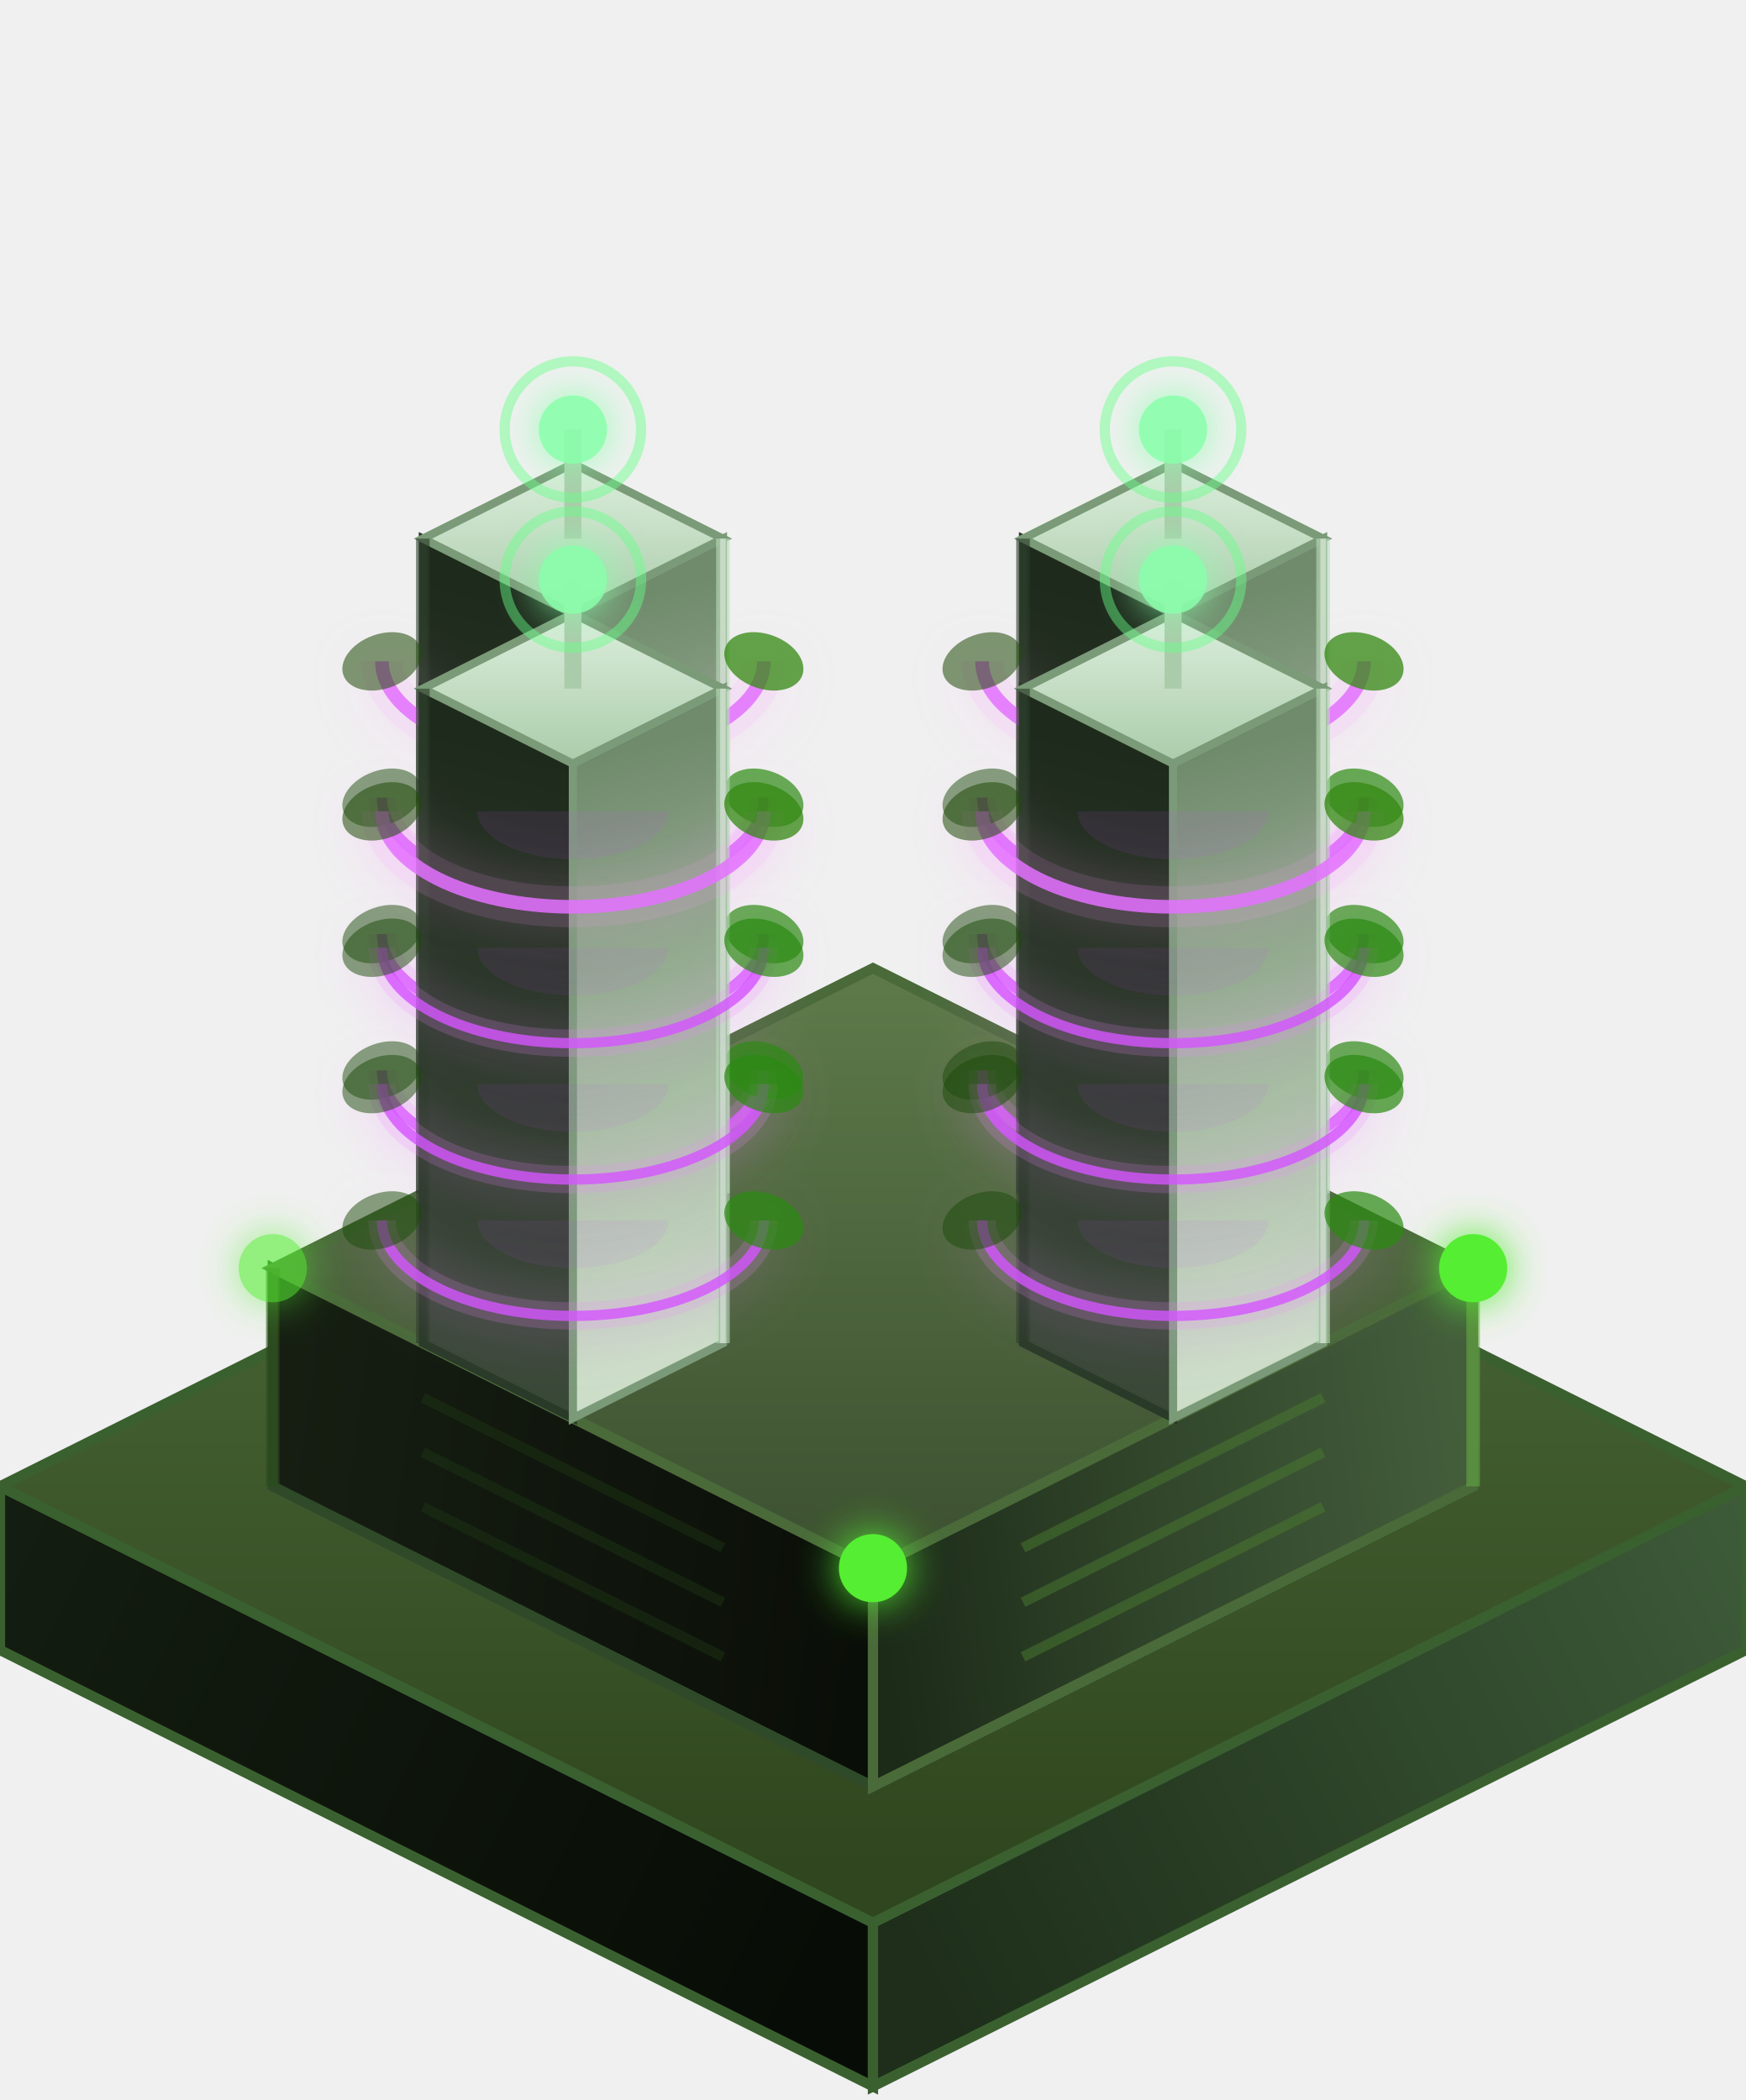
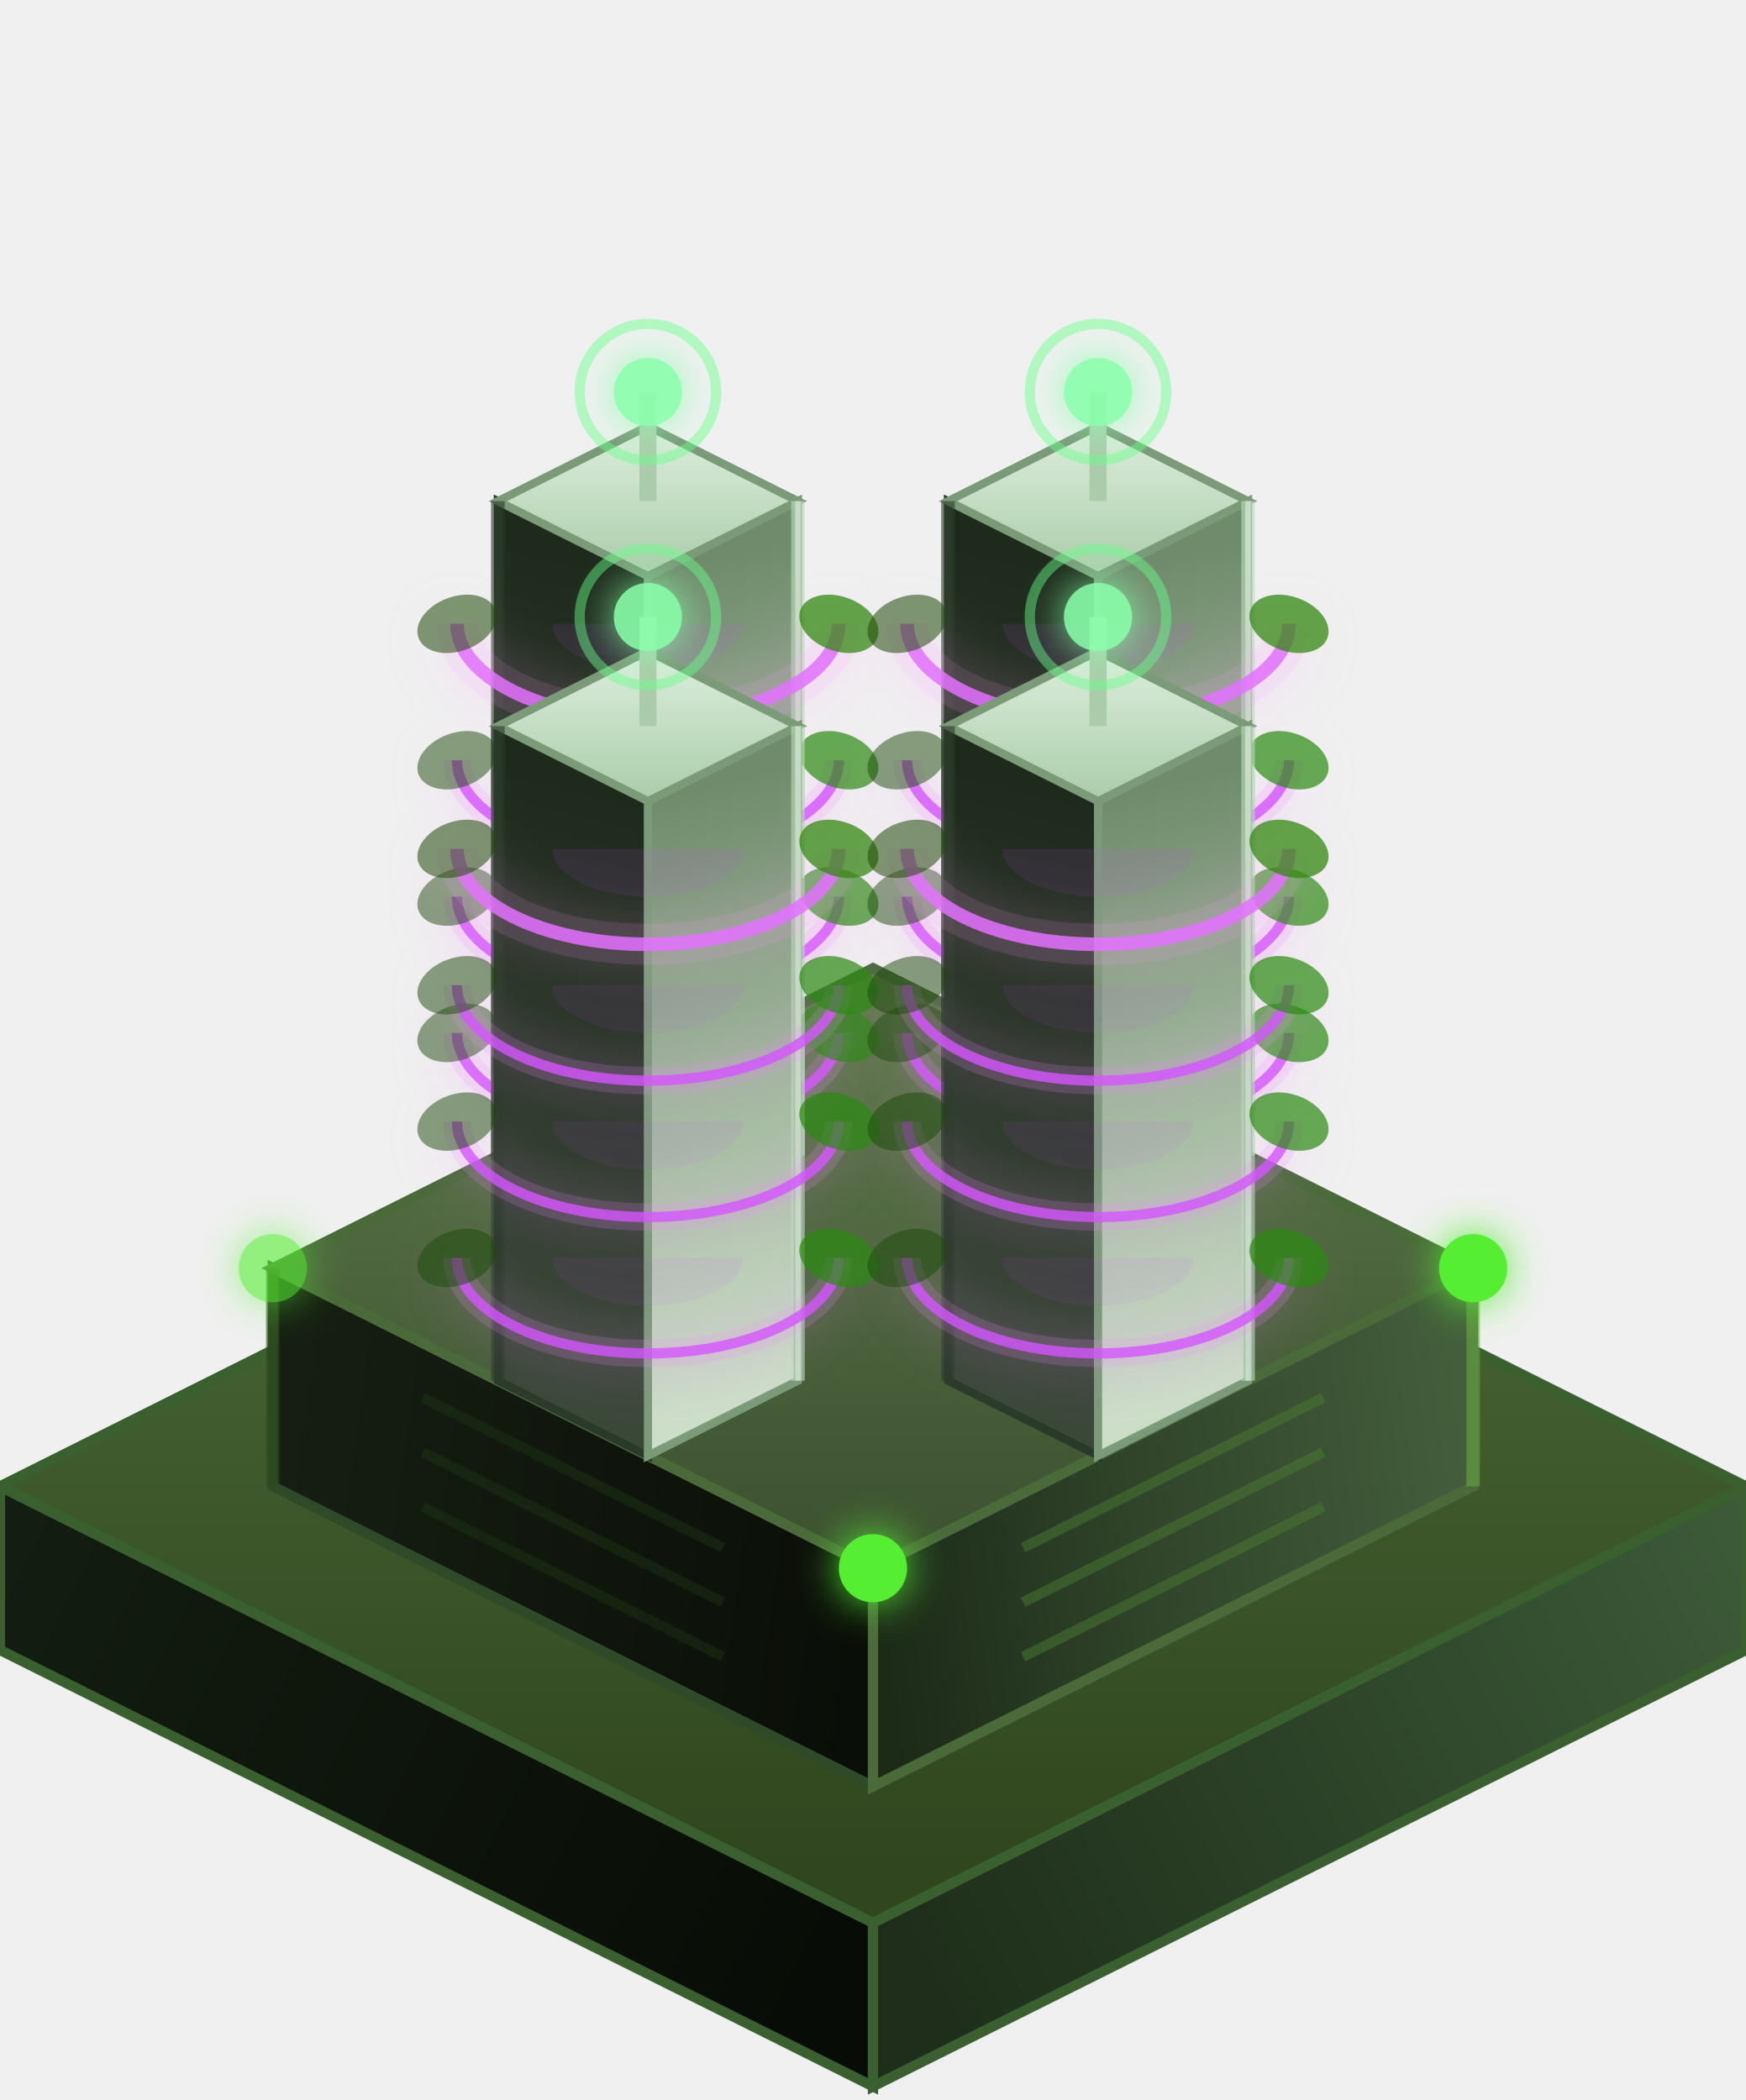
<svg xmlns="http://www.w3.org/2000/svg" viewBox="-128 -178 256 308" width="256" height="308">
  <defs>
    <linearGradient id="fR" gradientUnits="userSpaceOnUse" x1="128" y1="32" x2="0" y2="96">
      <stop offset="0%" stop-color="#3e5c3a" />
      <stop offset="100%" stop-color="#1e2e1a" />
    </linearGradient>
    <linearGradient id="fL" gradientUnits="userSpaceOnUse" x1="-128" y1="32" x2="0" y2="96">
      <stop offset="0%" stop-color="#141e12" />
      <stop offset="100%" stop-color="#080c06" />
    </linearGradient>
    <linearGradient id="fT" gradientUnits="userSpaceOnUse" x1="0" y1="-32" x2="0" y2="96">
      <stop offset="0%" stop-color="#50703e" />
      <stop offset="100%" stop-color="#30461e" />
    </linearGradient>
    <linearGradient id="bR" gradientUnits="userSpaceOnUse" x1="88" y1="4" x2="0" y2="16">
      <stop offset="0%" stop-color="#445e3c" />
      <stop offset="60%" stop-color="#2e4228" />
      <stop offset="100%" stop-color="#1c2a18" />
    </linearGradient>
    <linearGradient id="bL" gradientUnits="userSpaceOnUse" x1="-88" y1="4" x2="0" y2="16">
      <stop offset="0%" stop-color="#161e12" />
      <stop offset="100%" stop-color="#0a0e08" />
    </linearGradient>
    <linearGradient id="bT" gradientUnits="userSpaceOnUse" x1="0" y1="-72" x2="0" y2="16">
      <stop offset="0%" stop-color="#5e7a4a" />
      <stop offset="100%" stop-color="#3c5030" />
    </linearGradient>
    <linearGradient id="tR" gradientUnits="userSpaceOnUse" x1="22" y1="-53" x2="0" y2="-138">
      <stop offset="0%" stop-color="#ccddc8" />
      <stop offset="50%" stop-color="#a0b89c" />
      <stop offset="100%" stop-color="#708a6c" />
    </linearGradient>
    <linearGradient id="tL" gradientUnits="userSpaceOnUse" x1="-22" y1="-53" x2="0" y2="-138">
      <stop offset="0%" stop-color="#3a4838" />
      <stop offset="100%" stop-color="#1e2a1c" />
    </linearGradient>
    <linearGradient id="tTop" gradientUnits="userSpaceOnUse" x1="0" y1="-160" x2="0" y2="-138">
      <stop offset="0%" stop-color="#ddeedd" />
      <stop offset="100%" stop-color="#aaccaa" />
    </linearGradient>
    <filter id="glow" x="-60%" y="-60%" width="220%" height="220%">
      <feGaussianBlur stdDeviation="3" result="blur" />
      <feMerge>
        <feMergeNode in="blur" />
        <feMergeNode in="SourceGraphic" />
      </feMerge>
    </filter>
    <filter id="softglow" x="-80%" y="-80%" width="260%" height="260%">
      <feGaussianBlur stdDeviation="6" result="blur" />
      <feMerge>
        <feMergeNode in="blur" />
        <feMergeNode in="SourceGraphic" />
      </feMerge>
    </filter>
    <filter id="ringbloom" x="-100%" y="-100%" width="300%" height="300%">
      <feGaussianBlur stdDeviation="4" result="blur" />
      <feMerge>
        <feMergeNode in="blur" />
        <feMergeNode in="SourceGraphic" />
      </feMerge>
    </filter>
  </defs>
  <polygon points="-128,64 0,128 0,104 -128,40" fill="url(#fL)" stroke="#3a6030" stroke-width="1.5" />
  <polygon points="128,64 0,128 0,104 128,40" fill="url(#fR)" stroke="#3a6030" stroke-width="1.5" />
  <polygon points="0,-24 128,40 0,104 -128,40" fill="url(#fT)" stroke="#3a6030" stroke-width="1.5" />
  <g transform="translate(0, 36)">
    <polygon points="-88,4 0,48 0,16 -88,-28" fill="url(#bL)" stroke="#2e4a28" stroke-width="1.5" />
    <polygon points="88,4 0,48 0,16 88,-28" fill="url(#bR)" stroke="#4a6a3a" stroke-width="1.5" />
    <polygon points="0,-72 88,-28 0,16 -88,-28" fill="url(#bT)" stroke="#4a6a3a" stroke-width="1.5" />
    <line x1="88" y1="4" x2="88" y2="-28" stroke="#66aa44" stroke-width="2" opacity="0.55" />
    <line x1="66" y1="7" x2="22" y2="29" stroke="#4a7a30" stroke-width="1.5" opacity="0.5" />
    <line x1="66" y1="-1" x2="22" y2="21" stroke="#4a7a30" stroke-width="1.5" opacity="0.5" />
    <line x1="66" y1="-9" x2="22" y2="13" stroke="#4a7a30" stroke-width="1.5" opacity="0.5" />
    <line x1="-88" y1="4" x2="-88" y2="-28" stroke="#2a4a18" stroke-width="2" opacity="0.55" />
    <line x1="-66" y1="7" x2="-22" y2="29" stroke="#1e3a14" stroke-width="1.5" opacity="0.4" />
    <line x1="-66" y1="-1" x2="-22" y2="21" stroke="#1e3a14" stroke-width="1.5" opacity="0.4" />
    <line x1="-66" y1="-9" x2="-22" y2="13" stroke="#1e3a14" stroke-width="1.5" opacity="0.4" />
    <circle cx="88" cy="-28" r="5" fill="#55ee33" filter="url(#glow)" />
    <circle cx="-88" cy="-28" r="5" fill="#55ee33" filter="url(#glow)" opacity="0.6" />
    <circle cx="0" cy="16" r="5" fill="#55ee33" filter="url(#glow)" />
-     <g transform="translate(-44, 14)">
-       <polygon points="-22,-53 0,-42 0,-138 -22,-149" fill="url(#tL)" stroke="#2a3a28" stroke-width="1.2" />
-       <polygon points="22,-53 0,-42 0,-138 22,-149" fill="url(#tR)" stroke="#7a9a78" stroke-width="1.2" />
-       <polygon points="0,-160 22,-149 0,-138 -22,-149" fill="url(#tTop)" stroke="#7a9a78" stroke-width="1.2" />
-       <line x1="22" y1="-53" x2="22" y2="-149" stroke="#bbddbb" stroke-width="2" opacity="0.6" />
-       <line x1="22" y1="-53" x2="22" y2="-149" stroke="#ffffff" stroke-width="0.8" opacity="0.4" />
-       <line x1="-22" y1="-53" x2="-22" y2="-149" stroke="#2a3a28" stroke-width="2" opacity="0.6" />
-       <g transform="translate(0, 11)">
-         <path d="M 28,-82 A 28,14 0 0,1 -28,-82" fill="none" stroke="#cc44ff" stroke-width="1.5" opacity="0.8" />
-         <path d="M 28,-82 A 28,14 0 0,1 -28,-82" fill="none" stroke="#ee88ff" stroke-width="4" opacity="0.25" filter="url(#ringbloom)" />
-         <path d="M 14,-82 A 14,7 0 0,1 -14,-82 Z" fill="#cc44ff" opacity="0.08" />
-         <path d="M 28,-102 A 28,14 0 0,1 -28,-102" fill="none" stroke="#cc44ff" stroke-width="1.5" opacity="0.8" />
-         <path d="M 28,-102 A 28,14 0 0,1 -28,-102" fill="none" stroke="#ee88ff" stroke-width="4" opacity="0.25" filter="url(#ringbloom)" />
-         <path d="M 14,-102 A 14,7 0 0,1 -14,-102 Z" fill="#cc44ff" opacity="0.08" />
-         <path d="M 28,-122 A 28,14 0 0,1 -28,-122" fill="none" stroke="#cc44ff" stroke-width="1.5" opacity="0.8" />
-         <path d="M 28,-122 A 28,14 0 0,1 -28,-122" fill="none" stroke="#ee88ff" stroke-width="4" opacity="0.25" filter="url(#ringbloom)" />
-         <path d="M 14,-122 A 14,7 0 0,1 -14,-122 Z" fill="#cc44ff" opacity="0.08" />
-         <path d="M 28,-142 A 28,14 0 0,1 -28,-142" fill="none" stroke="#dd66ff" stroke-width="2" opacity="0.85" />
-         <path d="M 28,-142 A 28,14 0 0,1 -28,-142" fill="none" stroke="#ff99ff" stroke-width="6" opacity="0.2" filter="url(#ringbloom)" />
-         <path d="M 14,-142 A 14,7 0 0,1 -14,-142 Z" fill="#cc44ff" opacity="0.1" />
-         <ellipse cx="28" cy="-82" rx="6" ry="4" fill="#2a8a10" opacity="0.7" transform="rotate(20,28,-82)" />
-         <ellipse cx="28" cy="-102" rx="6" ry="4" fill="#2a8a10" opacity="0.7" transform="rotate(20,28,-102)" />
-         <ellipse cx="28" cy="-122" rx="6" ry="4" fill="#2a8a10" opacity="0.7" transform="rotate(20,28,-122)" />
-         <ellipse cx="28" cy="-142" rx="6" ry="4" fill="#338810" opacity="0.75" transform="rotate(20,28,-142)" />
-         <ellipse cx="-28" cy="-82" rx="6" ry="4" fill="#1a4a08" opacity="0.5" transform="rotate(-20,-28,-82)" />
-         <ellipse cx="-28" cy="-102" rx="6" ry="4" fill="#1a4a08" opacity="0.5" transform="rotate(-20,-28,-102)" />
-         <ellipse cx="-28" cy="-122" rx="6" ry="4" fill="#1a4a08" opacity="0.5" transform="rotate(-20,-28,-122)" />
-         <ellipse cx="-28" cy="-142" rx="6" ry="4" fill="#1f4a08" opacity="0.55" transform="rotate(-20,-28,-142)" />
-         <line x1="0" y1="-160" x2="0" y2="-176" stroke="#aaccaa" stroke-width="2.5" />
-         <circle cx="0" cy="-176" r="5" fill="#88ffaa" opacity="0.9" filter="url(#glow)" />
-         <circle cx="0" cy="-176" r="10" fill="none" stroke="#66ff88" stroke-width="1.5" opacity="0.45" />
-       </g>
-     </g>
-     <g transform="translate(44, 14)">
-       <polygon points="-22,-53 0,-42 0,-138 -22,-149" fill="url(#tL)" stroke="#2a3a28" stroke-width="1.2" />
-       <polygon points="22,-53 0,-42 0,-138 22,-149" fill="url(#tR)" stroke="#7a9a78" stroke-width="1.2" />
-       <polygon points="0,-160 22,-149 0,-138 -22,-149" fill="url(#tTop)" stroke="#7a9a78" stroke-width="1.2" />
-       <line x1="22" y1="-53" x2="22" y2="-149" stroke="#bbddbb" stroke-width="2" opacity="0.6" />
-       <line x1="22" y1="-53" x2="22" y2="-149" stroke="#ffffff" stroke-width="0.8" opacity="0.4" />
-       <line x1="-22" y1="-53" x2="-22" y2="-149" stroke="#2a3a28" stroke-width="2" opacity="0.6" />
-       <g transform="translate(0, 11)">
-         <path d="M 28,-82 A 28,14 0 0,1 -28,-82" fill="none" stroke="#cc44ff" stroke-width="1.5" opacity="0.8" />
-         <path d="M 28,-82 A 28,14 0 0,1 -28,-82" fill="none" stroke="#ee88ff" stroke-width="4" opacity="0.25" filter="url(#ringbloom)" />
-         <path d="M 14,-82 A 14,7 0 0,1 -14,-82 Z" fill="#cc44ff" opacity="0.08" />
-         <path d="M 28,-102 A 28,14 0 0,1 -28,-102" fill="none" stroke="#cc44ff" stroke-width="1.5" opacity="0.8" />
-         <path d="M 28,-102 A 28,14 0 0,1 -28,-102" fill="none" stroke="#ee88ff" stroke-width="4" opacity="0.25" filter="url(#ringbloom)" />
-         <path d="M 14,-102 A 14,7 0 0,1 -14,-102 Z" fill="#cc44ff" opacity="0.08" />
-         <path d="M 28,-122 A 28,14 0 0,1 -28,-122" fill="none" stroke="#cc44ff" stroke-width="1.5" opacity="0.8" />
-         <path d="M 28,-122 A 28,14 0 0,1 -28,-122" fill="none" stroke="#ee88ff" stroke-width="4" opacity="0.25" filter="url(#ringbloom)" />
-         <path d="M 14,-122 A 14,7 0 0,1 -14,-122 Z" fill="#cc44ff" opacity="0.08" />
-         <path d="M 28,-142 A 28,14 0 0,1 -28,-142" fill="none" stroke="#dd66ff" stroke-width="2" opacity="0.85" />
-         <path d="M 28,-142 A 28,14 0 0,1 -28,-142" fill="none" stroke="#ff99ff" stroke-width="6" opacity="0.2" filter="url(#ringbloom)" />
-         <path d="M 14,-142 A 14,7 0 0,1 -14,-142 Z" fill="#cc44ff" opacity="0.1" />
-         <ellipse cx="28" cy="-82" rx="6" ry="4" fill="#2a8a10" opacity="0.7" transform="rotate(20,28,-82)" />
-         <ellipse cx="28" cy="-102" rx="6" ry="4" fill="#2a8a10" opacity="0.7" transform="rotate(20,28,-102)" />
-         <ellipse cx="28" cy="-122" rx="6" ry="4" fill="#2a8a10" opacity="0.7" transform="rotate(20,28,-122)" />
-         <ellipse cx="28" cy="-142" rx="6" ry="4" fill="#338810" opacity="0.75" transform="rotate(20,28,-142)" />
-         <ellipse cx="-28" cy="-82" rx="6" ry="4" fill="#1a4a08" opacity="0.5" transform="rotate(-20,-28,-82)" />
-         <ellipse cx="-28" cy="-102" rx="6" ry="4" fill="#1a4a08" opacity="0.5" transform="rotate(-20,-28,-102)" />
-         <ellipse cx="-28" cy="-122" rx="6" ry="4" fill="#1a4a08" opacity="0.5" transform="rotate(-20,-28,-122)" />
-         <ellipse cx="-28" cy="-142" rx="6" ry="4" fill="#1f4a08" opacity="0.55" transform="rotate(-20,-28,-142)" />
-         <line x1="0" y1="-160" x2="0" y2="-176" stroke="#aaccaa" stroke-width="2.5" />
-         <circle cx="0" cy="-176" r="5" fill="#88ffaa" opacity="0.9" filter="url(#glow)" />
-         <circle cx="0" cy="-176" r="10" fill="none" stroke="#66ff88" stroke-width="1.5" opacity="0.45" />
-       </g>
-     </g>
-     <g transform="translate(-44, 36)">
-       <polygon points="-22,-53 0,-42 0,-138 -22,-149" fill="url(#tL)" stroke="#2a3a28" stroke-width="1.2" />
-       <polygon points="22,-53 0,-42 0,-138 22,-149" fill="url(#tR)" stroke="#7a9a78" stroke-width="1.2" />
-       <polygon points="0,-160 22,-149 0,-138 -22,-149" fill="url(#tTop)" stroke="#7a9a78" stroke-width="1.2" />
-       <line x1="22" y1="-53" x2="22" y2="-149" stroke="#bbddbb" stroke-width="2" opacity="0.6" />
-       <line x1="22" y1="-53" x2="22" y2="-149" stroke="#ffffff" stroke-width="0.8" opacity="0.4" />
-       <line x1="-22" y1="-53" x2="-22" y2="-149" stroke="#2a3a28" stroke-width="2" opacity="0.6" />
-       <g transform="translate(0, 11)">
-         <path d="M 28,-82 A 28,14 0 0,1 -28,-82" fill="none" stroke="#cc44ff" stroke-width="1.5" opacity="0.8" />
-         <path d="M 28,-82 A 28,14 0 0,1 -28,-82" fill="none" stroke="#ee88ff" stroke-width="4" opacity="0.25" filter="url(#ringbloom)" />
-         <path d="M 14,-82 A 14,7 0 0,1 -14,-82 Z" fill="#cc44ff" opacity="0.08" />
-         <path d="M 28,-102 A 28,14 0 0,1 -28,-102" fill="none" stroke="#cc44ff" stroke-width="1.5" opacity="0.8" />
-         <path d="M 28,-102 A 28,14 0 0,1 -28,-102" fill="none" stroke="#ee88ff" stroke-width="4" opacity="0.25" filter="url(#ringbloom)" />
-         <path d="M 14,-102 A 14,7 0 0,1 -14,-102 Z" fill="#cc44ff" opacity="0.08" />
-         <path d="M 28,-122 A 28,14 0 0,1 -28,-122" fill="none" stroke="#cc44ff" stroke-width="1.5" opacity="0.8" />
-         <path d="M 28,-122 A 28,14 0 0,1 -28,-122" fill="none" stroke="#ee88ff" stroke-width="4" opacity="0.25" filter="url(#ringbloom)" />
-         <path d="M 14,-122 A 14,7 0 0,1 -14,-122 Z" fill="#cc44ff" opacity="0.08" />
-         <path d="M 28,-142 A 28,14 0 0,1 -28,-142" fill="none" stroke="#dd66ff" stroke-width="2" opacity="0.85" />
-         <path d="M 28,-142 A 28,14 0 0,1 -28,-142" fill="none" stroke="#ff99ff" stroke-width="6" opacity="0.2" filter="url(#ringbloom)" />
-         <path d="M 14,-142 A 14,7 0 0,1 -14,-142 Z" fill="#cc44ff" opacity="0.1" />
-         <ellipse cx="28" cy="-82" rx="6" ry="4" fill="#2a8a10" opacity="0.7" transform="rotate(20,28,-82)" />
-         <ellipse cx="28" cy="-102" rx="6" ry="4" fill="#2a8a10" opacity="0.7" transform="rotate(20,28,-102)" />
-         <ellipse cx="28" cy="-122" rx="6" ry="4" fill="#2a8a10" opacity="0.7" transform="rotate(20,28,-122)" />
-         <ellipse cx="28" cy="-142" rx="6" ry="4" fill="#338810" opacity="0.75" transform="rotate(20,28,-142)" />
-         <ellipse cx="-28" cy="-82" rx="6" ry="4" fill="#1a4a08" opacity="0.5" transform="rotate(-20,-28,-82)" />
-         <ellipse cx="-28" cy="-102" rx="6" ry="4" fill="#1a4a08" opacity="0.5" transform="rotate(-20,-28,-102)" />
-         <ellipse cx="-28" cy="-122" rx="6" ry="4" fill="#1a4a08" opacity="0.5" transform="rotate(-20,-28,-122)" />
-         <ellipse cx="-28" cy="-142" rx="6" ry="4" fill="#1f4a08" opacity="0.55" transform="rotate(-20,-28,-142)" />
-         <line x1="0" y1="-160" x2="0" y2="-176" stroke="#aaccaa" stroke-width="2.5" />
-         <circle cx="0" cy="-176" r="5" fill="#88ffaa" opacity="0.9" filter="url(#glow)" />
-         <circle cx="0" cy="-176" r="10" fill="none" stroke="#66ff88" stroke-width="1.5" opacity="0.45" />
-       </g>
-     </g>
-     <g transform="translate(44, 36)">
+     <g transform="translate(-33, 8.5)">
+       <polygon points="-22,-53 0,-42 0,-138 -22,-149" fill="url(#tL)" stroke="#2a3a28" stroke-width="1.2" />
+       <polygon points="22,-53 0,-42 0,-138 22,-149" fill="url(#tR)" stroke="#7a9a78" stroke-width="1.2" />
+       <polygon points="0,-160 22,-149 0,-138 -22,-149" fill="url(#tTop)" stroke="#7a9a78" stroke-width="1.2" />
+       <line x1="22" y1="-53" x2="22" y2="-149" stroke="#bbddbb" stroke-width="2" opacity="0.6" />
+       <line x1="22" y1="-53" x2="22" y2="-149" stroke="#ffffff" stroke-width="0.8" opacity="0.4" />
+       <line x1="-22" y1="-53" x2="-22" y2="-149" stroke="#2a3a28" stroke-width="2" opacity="0.6" />
+       <g transform="translate(0, 11)">
+         <path d="M 28,-82 A 28,14 0 0,1 -28,-82" fill="none" stroke="#cc44ff" stroke-width="1.5" opacity="0.8" />
+         <path d="M 28,-82 A 28,14 0 0,1 -28,-82" fill="none" stroke="#ee88ff" stroke-width="4" opacity="0.25" filter="url(#ringbloom)" />
+         <path d="M 14,-82 A 14,7 0 0,1 -14,-82 Z" fill="#cc44ff" opacity="0.08" />
+         <path d="M 28,-102 A 28,14 0 0,1 -28,-102" fill="none" stroke="#cc44ff" stroke-width="1.5" opacity="0.8" />
+         <path d="M 28,-102 A 28,14 0 0,1 -28,-102" fill="none" stroke="#ee88ff" stroke-width="4" opacity="0.25" filter="url(#ringbloom)" />
+         <path d="M 14,-102 A 14,7 0 0,1 -14,-102 Z" fill="#cc44ff" opacity="0.08" />
+         <path d="M 28,-122 A 28,14 0 0,1 -28,-122" fill="none" stroke="#cc44ff" stroke-width="1.5" opacity="0.8" />
+         <path d="M 28,-122 A 28,14 0 0,1 -28,-122" fill="none" stroke="#ee88ff" stroke-width="4" opacity="0.25" filter="url(#ringbloom)" />
+         <path d="M 14,-122 A 14,7 0 0,1 -14,-122 Z" fill="#cc44ff" opacity="0.08" />
+         <path d="M 28,-142 A 28,14 0 0,1 -28,-142" fill="none" stroke="#dd66ff" stroke-width="2" opacity="0.85" />
+         <path d="M 28,-142 A 28,14 0 0,1 -28,-142" fill="none" stroke="#ff99ff" stroke-width="6" opacity="0.2" filter="url(#ringbloom)" />
+         <path d="M 14,-142 A 14,7 0 0,1 -14,-142 Z" fill="#cc44ff" opacity="0.1" />
+         <ellipse cx="28" cy="-82" rx="6" ry="4" fill="#2a8a10" opacity="0.7" transform="rotate(20,28,-82)" />
+         <ellipse cx="28" cy="-102" rx="6" ry="4" fill="#2a8a10" opacity="0.7" transform="rotate(20,28,-102)" />
+         <ellipse cx="28" cy="-122" rx="6" ry="4" fill="#2a8a10" opacity="0.7" transform="rotate(20,28,-122)" />
+         <ellipse cx="28" cy="-142" rx="6" ry="4" fill="#338810" opacity="0.75" transform="rotate(20,28,-142)" />
+         <ellipse cx="-28" cy="-82" rx="6" ry="4" fill="#1a4a08" opacity="0.5" transform="rotate(-20,-28,-82)" />
+         <ellipse cx="-28" cy="-102" rx="6" ry="4" fill="#1a4a08" opacity="0.5" transform="rotate(-20,-28,-102)" />
+         <ellipse cx="-28" cy="-122" rx="6" ry="4" fill="#1a4a08" opacity="0.5" transform="rotate(-20,-28,-122)" />
+         <ellipse cx="-28" cy="-142" rx="6" ry="4" fill="#1f4a08" opacity="0.55" transform="rotate(-20,-28,-142)" />
+         <line x1="0" y1="-160" x2="0" y2="-176" stroke="#aaccaa" stroke-width="2.5" />
+         <circle cx="0" cy="-176" r="5" fill="#88ffaa" opacity="0.9" filter="url(#glow)" />
+         <circle cx="0" cy="-176" r="10" fill="none" stroke="#66ff88" stroke-width="1.5" opacity="0.45" />
+       </g>
+     </g>
+     <g transform="translate(33, 8.5)">
+       <polygon points="-22,-53 0,-42 0,-138 -22,-149" fill="url(#tL)" stroke="#2a3a28" stroke-width="1.2" />
+       <polygon points="22,-53 0,-42 0,-138 22,-149" fill="url(#tR)" stroke="#7a9a78" stroke-width="1.2" />
+       <polygon points="0,-160 22,-149 0,-138 -22,-149" fill="url(#tTop)" stroke="#7a9a78" stroke-width="1.2" />
+       <line x1="22" y1="-53" x2="22" y2="-149" stroke="#bbddbb" stroke-width="2" opacity="0.6" />
+       <line x1="22" y1="-53" x2="22" y2="-149" stroke="#ffffff" stroke-width="0.8" opacity="0.4" />
+       <line x1="-22" y1="-53" x2="-22" y2="-149" stroke="#2a3a28" stroke-width="2" opacity="0.6" />
+       <g transform="translate(0, 11)">
+         <path d="M 28,-82 A 28,14 0 0,1 -28,-82" fill="none" stroke="#cc44ff" stroke-width="1.5" opacity="0.8" />
+         <path d="M 28,-82 A 28,14 0 0,1 -28,-82" fill="none" stroke="#ee88ff" stroke-width="4" opacity="0.25" filter="url(#ringbloom)" />
+         <path d="M 14,-82 A 14,7 0 0,1 -14,-82 Z" fill="#cc44ff" opacity="0.08" />
+         <path d="M 28,-102 A 28,14 0 0,1 -28,-102" fill="none" stroke="#cc44ff" stroke-width="1.5" opacity="0.8" />
+         <path d="M 28,-102 A 28,14 0 0,1 -28,-102" fill="none" stroke="#ee88ff" stroke-width="4" opacity="0.25" filter="url(#ringbloom)" />
+         <path d="M 14,-102 A 14,7 0 0,1 -14,-102 Z" fill="#cc44ff" opacity="0.08" />
+         <path d="M 28,-122 A 28,14 0 0,1 -28,-122" fill="none" stroke="#cc44ff" stroke-width="1.5" opacity="0.8" />
+         <path d="M 28,-122 A 28,14 0 0,1 -28,-122" fill="none" stroke="#ee88ff" stroke-width="4" opacity="0.25" filter="url(#ringbloom)" />
+         <path d="M 14,-122 A 14,7 0 0,1 -14,-122 Z" fill="#cc44ff" opacity="0.08" />
+         <path d="M 28,-142 A 28,14 0 0,1 -28,-142" fill="none" stroke="#dd66ff" stroke-width="2" opacity="0.85" />
+         <path d="M 28,-142 A 28,14 0 0,1 -28,-142" fill="none" stroke="#ff99ff" stroke-width="6" opacity="0.2" filter="url(#ringbloom)" />
+         <path d="M 14,-142 A 14,7 0 0,1 -14,-142 Z" fill="#cc44ff" opacity="0.1" />
+         <ellipse cx="28" cy="-82" rx="6" ry="4" fill="#2a8a10" opacity="0.7" transform="rotate(20,28,-82)" />
+         <ellipse cx="28" cy="-102" rx="6" ry="4" fill="#2a8a10" opacity="0.7" transform="rotate(20,28,-102)" />
+         <ellipse cx="28" cy="-122" rx="6" ry="4" fill="#2a8a10" opacity="0.7" transform="rotate(20,28,-122)" />
+         <ellipse cx="28" cy="-142" rx="6" ry="4" fill="#338810" opacity="0.75" transform="rotate(20,28,-142)" />
+         <ellipse cx="-28" cy="-82" rx="6" ry="4" fill="#1a4a08" opacity="0.5" transform="rotate(-20,-28,-82)" />
+         <ellipse cx="-28" cy="-102" rx="6" ry="4" fill="#1a4a08" opacity="0.5" transform="rotate(-20,-28,-102)" />
+         <ellipse cx="-28" cy="-122" rx="6" ry="4" fill="#1a4a08" opacity="0.5" transform="rotate(-20,-28,-122)" />
+         <ellipse cx="-28" cy="-142" rx="6" ry="4" fill="#1f4a08" opacity="0.55" transform="rotate(-20,-28,-142)" />
+         <line x1="0" y1="-160" x2="0" y2="-176" stroke="#aaccaa" stroke-width="2.5" />
+         <circle cx="0" cy="-176" r="5" fill="#88ffaa" opacity="0.9" filter="url(#glow)" />
+         <circle cx="0" cy="-176" r="10" fill="none" stroke="#66ff88" stroke-width="1.5" opacity="0.45" />
+       </g>
+     </g>
+     <g transform="translate(-33, 41.5)">
+       <polygon points="-22,-53 0,-42 0,-138 -22,-149" fill="url(#tL)" stroke="#2a3a28" stroke-width="1.2" />
+       <polygon points="22,-53 0,-42 0,-138 22,-149" fill="url(#tR)" stroke="#7a9a78" stroke-width="1.2" />
+       <polygon points="0,-160 22,-149 0,-138 -22,-149" fill="url(#tTop)" stroke="#7a9a78" stroke-width="1.2" />
+       <line x1="22" y1="-53" x2="22" y2="-149" stroke="#bbddbb" stroke-width="2" opacity="0.6" />
+       <line x1="22" y1="-53" x2="22" y2="-149" stroke="#ffffff" stroke-width="0.8" opacity="0.4" />
+       <line x1="-22" y1="-53" x2="-22" y2="-149" stroke="#2a3a28" stroke-width="2" opacity="0.6" />
+       <g transform="translate(0, 11)">
+         <path d="M 28,-82 A 28,14 0 0,1 -28,-82" fill="none" stroke="#cc44ff" stroke-width="1.5" opacity="0.8" />
+         <path d="M 28,-82 A 28,14 0 0,1 -28,-82" fill="none" stroke="#ee88ff" stroke-width="4" opacity="0.25" filter="url(#ringbloom)" />
+         <path d="M 14,-82 A 14,7 0 0,1 -14,-82 Z" fill="#cc44ff" opacity="0.08" />
+         <path d="M 28,-102 A 28,14 0 0,1 -28,-102" fill="none" stroke="#cc44ff" stroke-width="1.5" opacity="0.8" />
+         <path d="M 28,-102 A 28,14 0 0,1 -28,-102" fill="none" stroke="#ee88ff" stroke-width="4" opacity="0.25" filter="url(#ringbloom)" />
+         <path d="M 14,-102 A 14,7 0 0,1 -14,-102 Z" fill="#cc44ff" opacity="0.08" />
+         <path d="M 28,-122 A 28,14 0 0,1 -28,-122" fill="none" stroke="#cc44ff" stroke-width="1.5" opacity="0.8" />
+         <path d="M 28,-122 A 28,14 0 0,1 -28,-122" fill="none" stroke="#ee88ff" stroke-width="4" opacity="0.25" filter="url(#ringbloom)" />
+         <path d="M 14,-122 A 14,7 0 0,1 -14,-122 Z" fill="#cc44ff" opacity="0.08" />
+         <path d="M 28,-142 A 28,14 0 0,1 -28,-142" fill="none" stroke="#dd66ff" stroke-width="2" opacity="0.85" />
+         <path d="M 28,-142 A 28,14 0 0,1 -28,-142" fill="none" stroke="#ff99ff" stroke-width="6" opacity="0.2" filter="url(#ringbloom)" />
+         <path d="M 14,-142 A 14,7 0 0,1 -14,-142 Z" fill="#cc44ff" opacity="0.1" />
+         <ellipse cx="28" cy="-82" rx="6" ry="4" fill="#2a8a10" opacity="0.7" transform="rotate(20,28,-82)" />
+         <ellipse cx="28" cy="-102" rx="6" ry="4" fill="#2a8a10" opacity="0.7" transform="rotate(20,28,-102)" />
+         <ellipse cx="28" cy="-122" rx="6" ry="4" fill="#2a8a10" opacity="0.7" transform="rotate(20,28,-122)" />
+         <ellipse cx="28" cy="-142" rx="6" ry="4" fill="#338810" opacity="0.75" transform="rotate(20,28,-142)" />
+         <ellipse cx="-28" cy="-82" rx="6" ry="4" fill="#1a4a08" opacity="0.5" transform="rotate(-20,-28,-82)" />
+         <ellipse cx="-28" cy="-102" rx="6" ry="4" fill="#1a4a08" opacity="0.5" transform="rotate(-20,-28,-102)" />
+         <ellipse cx="-28" cy="-122" rx="6" ry="4" fill="#1a4a08" opacity="0.5" transform="rotate(-20,-28,-122)" />
+         <ellipse cx="-28" cy="-142" rx="6" ry="4" fill="#1f4a08" opacity="0.55" transform="rotate(-20,-28,-142)" />
+         <line x1="0" y1="-160" x2="0" y2="-176" stroke="#aaccaa" stroke-width="2.5" />
+         <circle cx="0" cy="-176" r="5" fill="#88ffaa" opacity="0.9" filter="url(#glow)" />
+         <circle cx="0" cy="-176" r="10" fill="none" stroke="#66ff88" stroke-width="1.5" opacity="0.45" />
+       </g>
+     </g>
+     <g transform="translate(33, 41.5)">
      <polygon points="-22,-53 0,-42 0,-138 -22,-149" fill="url(#tL)" stroke="#2a3a28" stroke-width="1.2" />
      <polygon points="22,-53 0,-42 0,-138 22,-149" fill="url(#tR)" stroke="#7a9a78" stroke-width="1.2" />
      <polygon points="0,-160 22,-149 0,-138 -22,-149" fill="url(#tTop)" stroke="#7a9a78" stroke-width="1.2" />
      <line x1="22" y1="-53" x2="22" y2="-149" stroke="#bbddbb" stroke-width="2" opacity="0.6" />
      <line x1="22" y1="-53" x2="22" y2="-149" stroke="#ffffff" stroke-width="0.8" opacity="0.4" />
      <line x1="-22" y1="-53" x2="-22" y2="-149" stroke="#2a3a28" stroke-width="2" opacity="0.6" />
      <g transform="translate(0, 11)">
        <path d="M 28,-82 A 28,14 0 0,1 -28,-82" fill="none" stroke="#cc44ff" stroke-width="1.5" opacity="0.8" />
        <path d="M 28,-82 A 28,14 0 0,1 -28,-82" fill="none" stroke="#ee88ff" stroke-width="4" opacity="0.25" filter="url(#ringbloom)" />
        <path d="M 14,-82 A 14,7 0 0,1 -14,-82 Z" fill="#cc44ff" opacity="0.08" />
        <path d="M 28,-102 A 28,14 0 0,1 -28,-102" fill="none" stroke="#cc44ff" stroke-width="1.5" opacity="0.8" />
        <path d="M 28,-102 A 28,14 0 0,1 -28,-102" fill="none" stroke="#ee88ff" stroke-width="4" opacity="0.25" filter="url(#ringbloom)" />
        <path d="M 14,-102 A 14,7 0 0,1 -14,-102 Z" fill="#cc44ff" opacity="0.08" />
        <path d="M 28,-122 A 28,14 0 0,1 -28,-122" fill="none" stroke="#cc44ff" stroke-width="1.5" opacity="0.8" />
        <path d="M 28,-122 A 28,14 0 0,1 -28,-122" fill="none" stroke="#ee88ff" stroke-width="4" opacity="0.25" filter="url(#ringbloom)" />
        <path d="M 14,-122 A 14,7 0 0,1 -14,-122 Z" fill="#cc44ff" opacity="0.08" />
        <path d="M 28,-142 A 28,14 0 0,1 -28,-142" fill="none" stroke="#dd66ff" stroke-width="2" opacity="0.85" />
        <path d="M 28,-142 A 28,14 0 0,1 -28,-142" fill="none" stroke="#ff99ff" stroke-width="6" opacity="0.2" filter="url(#ringbloom)" />
        <path d="M 14,-142 A 14,7 0 0,1 -14,-142 Z" fill="#cc44ff" opacity="0.1" />
        <ellipse cx="28" cy="-82" rx="6" ry="4" fill="#2a8a10" opacity="0.7" transform="rotate(20,28,-82)" />
        <ellipse cx="28" cy="-102" rx="6" ry="4" fill="#2a8a10" opacity="0.7" transform="rotate(20,28,-102)" />
        <ellipse cx="28" cy="-122" rx="6" ry="4" fill="#2a8a10" opacity="0.7" transform="rotate(20,28,-122)" />
        <ellipse cx="28" cy="-142" rx="6" ry="4" fill="#338810" opacity="0.75" transform="rotate(20,28,-142)" />
        <ellipse cx="-28" cy="-82" rx="6" ry="4" fill="#1a4a08" opacity="0.5" transform="rotate(-20,-28,-82)" />
        <ellipse cx="-28" cy="-102" rx="6" ry="4" fill="#1a4a08" opacity="0.5" transform="rotate(-20,-28,-102)" />
        <ellipse cx="-28" cy="-122" rx="6" ry="4" fill="#1a4a08" opacity="0.5" transform="rotate(-20,-28,-122)" />
        <ellipse cx="-28" cy="-142" rx="6" ry="4" fill="#1f4a08" opacity="0.55" transform="rotate(-20,-28,-142)" />
        <line x1="0" y1="-160" x2="0" y2="-176" stroke="#aaccaa" stroke-width="2.5" />
        <circle cx="0" cy="-176" r="5" fill="#88ffaa" opacity="0.9" filter="url(#glow)" />
        <circle cx="0" cy="-176" r="10" fill="none" stroke="#66ff88" stroke-width="1.5" opacity="0.45" />
      </g>
    </g>
  </g>
</svg>
